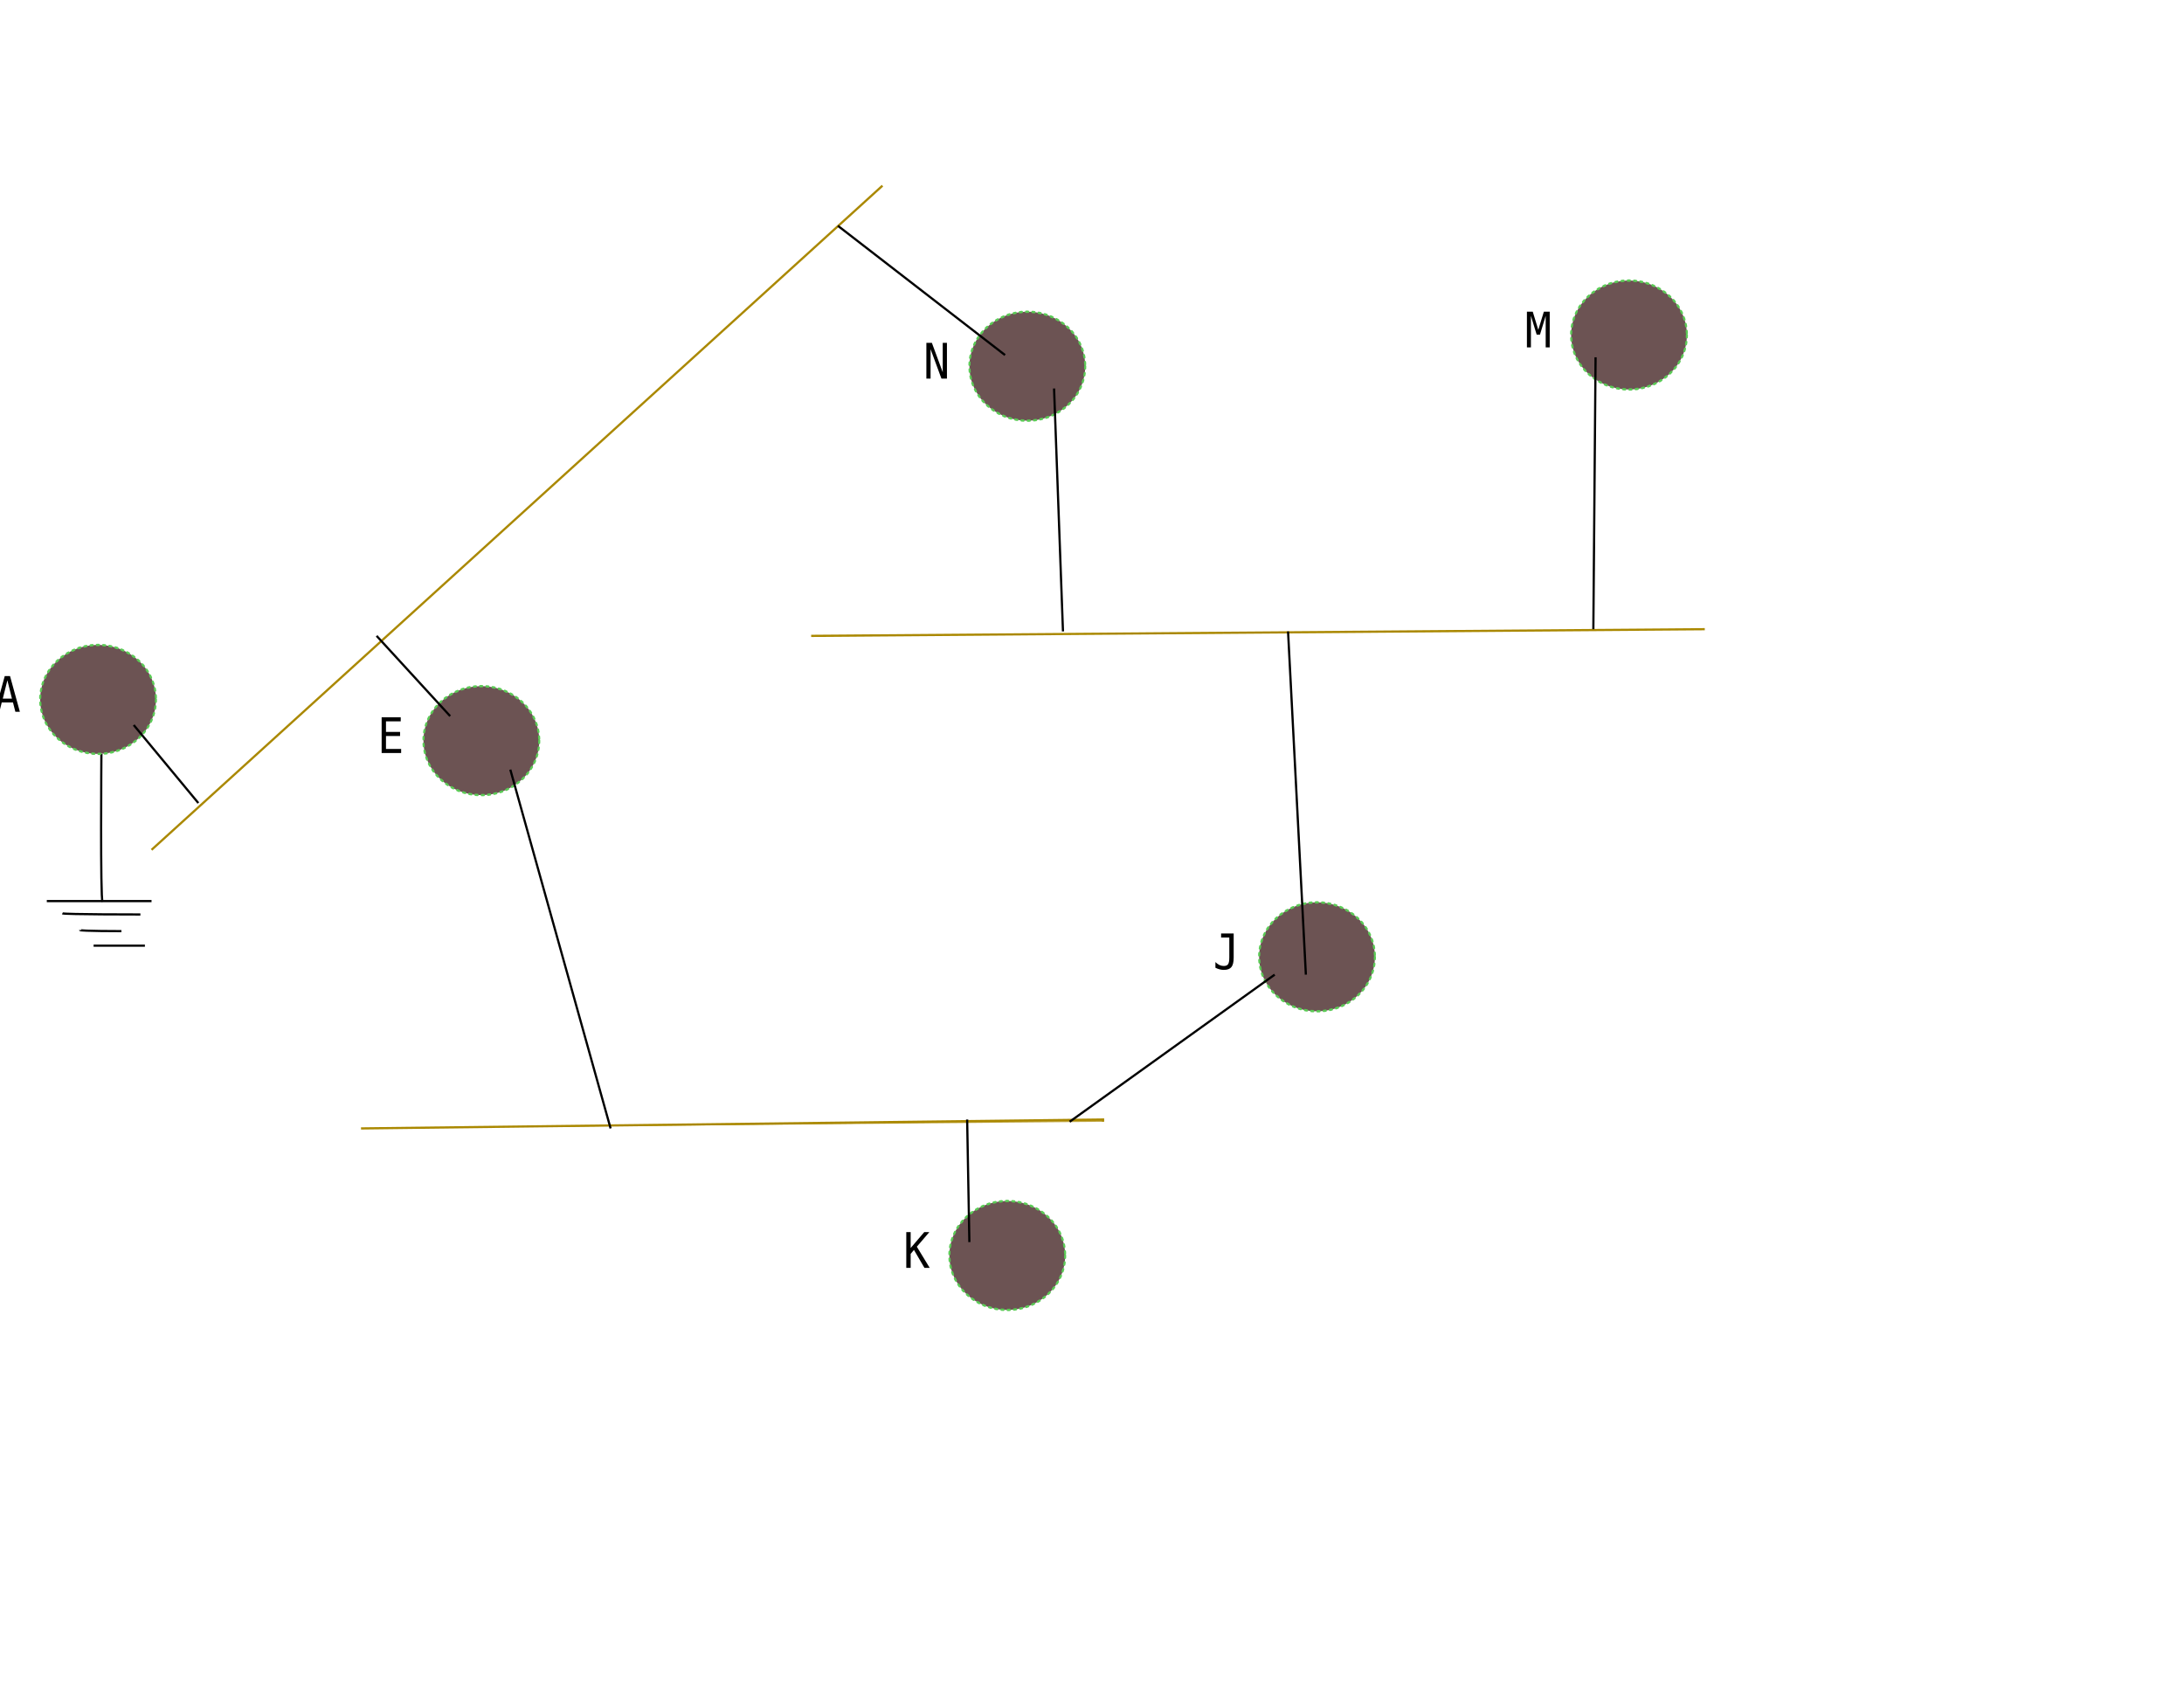
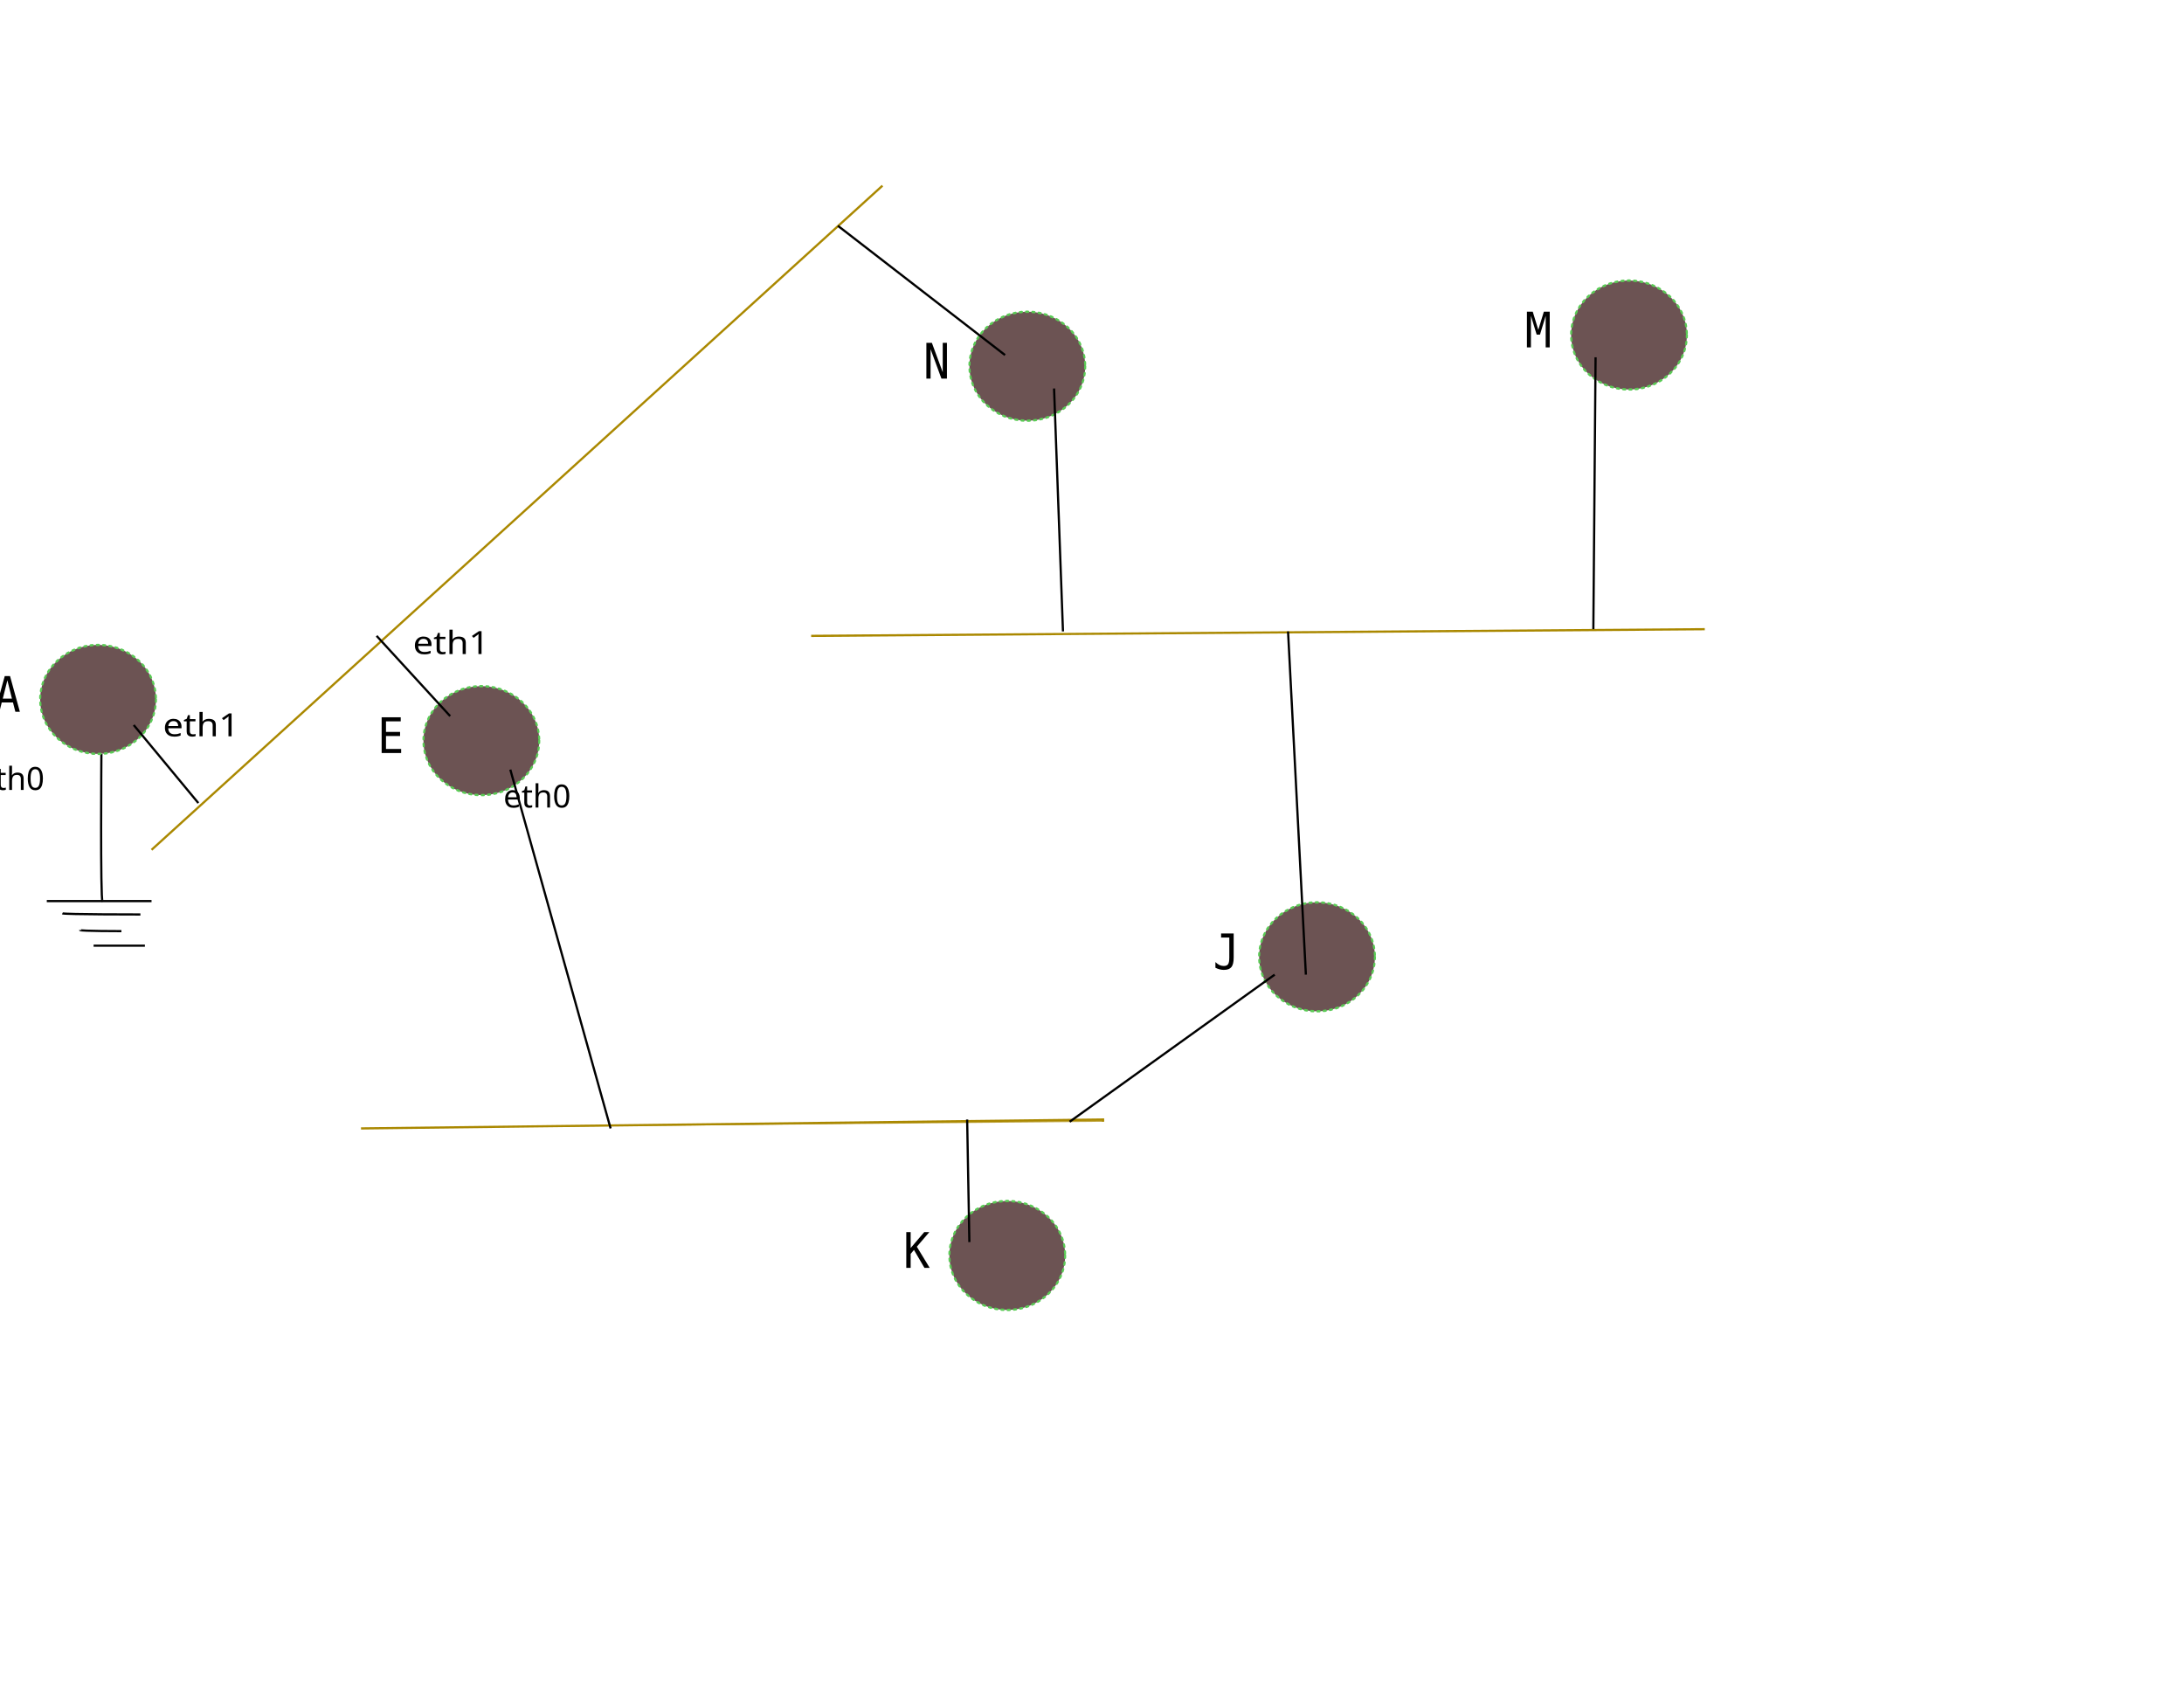
<svg xmlns="http://www.w3.org/2000/svg" width="990" height="765" id="svg2" version="1.0">
  <defs id="defs4">
    </defs>
  <g id="layer1" style="display:inline">
    <text xml:space="preserve" style="font-size:20px;font-style:normal;font-weight:normal;text-align:center;text-anchor:middle;fill:#000000;fill-opacity:1;stroke:none;stroke-width:1px;stroke-linecap:butt;stroke-linejoin:miter;stroke-opacity:1;font-family:Andale Mono" x="41.416" y="318.513" id="text3173">
      <tspan id="tspan3175" x="41.416" y="318.513" />
    </text>
    <g id="g3230">
      <path id="path3208" d="M 21.213,408.416 C 68.69,408.416 68.69,408.416 68.69,408.416" style="fill:none;fill-opacity:0.75;fill-rule:evenodd;stroke:#000000;stroke-width:1px;stroke-linecap:butt;stroke-linejoin:miter;stroke-opacity:1" />
      <path id="path3210" d="M 42.426,428.619 C 89.904,428.619 50.003,428.619 50.003,428.619" style="fill:none;fill-opacity:0.75;fill-rule:evenodd;stroke:#000000;stroke-width:1px;stroke-linecap:butt;stroke-linejoin:miter;stroke-opacity:1" />
      <path id="path3212" d="M 36.345,421.528 C 36.345,422.033 55.033,422.033 55.033,422.033" style="fill:none;fill-opacity:0.75;fill-rule:evenodd;stroke:#000000;stroke-width:1px;stroke-linecap:butt;stroke-linejoin:miter;stroke-opacity:1" />
      <path id="path3214" d="M 28.284,413.972 C 29.294,414.477 63.64,414.477 63.64,414.477" style="fill:none;fill-opacity:0.75;fill-rule:evenodd;stroke:#000000;stroke-width:1px;stroke-linecap:butt;stroke-linejoin:miter;stroke-opacity:1" />
      <path id="path3216" d="M 46.467,408.416 C 45.457,408.416 45.962,341.746 45.962,341.746" style="fill:none;fill-opacity:0.75;fill-rule:evenodd;stroke:#000000;stroke-width:1px;stroke-linecap:butt;stroke-linejoin:miter;stroke-opacity:1" />
    </g>
  </g>
  <g id="layer4" style="display:none">
    <path style="fill:none;fill-opacity:0.75;fill-rule:evenodd;stroke:#000000;stroke-width:1px;stroke-linecap:butt;stroke-linejoin:miter;stroke-opacity:1;display:inline" d="M 145.462,172.04 L 54.548,299.32" id="path3347" />
    <path style="fill:#ff6600;fill-opacity:0.75;fill-rule:evenodd;stroke:#000000;stroke-width:1px;stroke-linecap:butt;stroke-linejoin:miter;stroke-opacity:1" d="M 61.619,322.553 L 196.98,333.665" id="path3351" />
    <path style="fill:none;fill-opacity:0.75;fill-rule:evenodd;stroke:#000000;stroke-width:1px;stroke-linecap:butt;stroke-linejoin:miter;stroke-opacity:1" d="M 125.259,454.883 L 66.67,324.573" id="path3349" />
    <path style="fill:none;fill-opacity:0.75;fill-rule:evenodd;stroke:#000000;stroke-width:1px;stroke-linecap:butt;stroke-linejoin:miter;stroke-opacity:1" d="M 212.132,344.777 L 163.645,450.843" id="path3345" />
    <path style="fill:none;fill-opacity:0.75;fill-rule:evenodd;stroke:#000000;stroke-width:1px;stroke-linecap:butt;stroke-linejoin:miter;stroke-opacity:1" d="M 300.015,278.106 L 241.426,330.634 L 241.426,330.634 L 239.406,330.634" id="path3341" />
    <path style="fill:none;fill-opacity:0.75;fill-rule:evenodd;stroke:#000000;stroke-width:1px;stroke-linecap:butt;stroke-linejoin:miter;stroke-opacity:1" d="M 452.548,156.888 L 328.3,92.238" id="path3339" />
    <path style="fill:none;fill-opacity:0.75;fill-rule:evenodd;stroke:#000000;stroke-width:1px;stroke-linecap:butt;stroke-linejoin:miter;stroke-opacity:1" d="M 716.198,159.919 C 626.295,195.274 341.432,261.944 341.432,261.944" id="path3333" />
    <path style="fill:none;fill-opacity:0.75;fill-rule:evenodd;stroke:#000000;stroke-width:1px;stroke-linecap:butt;stroke-linejoin:miter;stroke-opacity:1" d="M 451.538,188.203 L 409.112,396.294" id="path3337" />
    <path style="fill:none;fill-opacity:0.75;fill-rule:evenodd;stroke:#000000;stroke-width:1px;stroke-linecap:butt;stroke-linejoin:miter;stroke-opacity:1" d="M 478.812,185.172 L 587.909,418.518" id="path3335" />
    <path style="fill:none;fill-opacity:0.75;fill-rule:evenodd;stroke:#000000;stroke-width:1px;stroke-linecap:butt;stroke-linejoin:miter;stroke-opacity:1" d="M 569.726,432.66 L 436.386,415.487" id="path3329" />
    <path style="fill:none;fill-opacity:0.75;fill-rule:evenodd;stroke:#000000;stroke-width:1px;stroke-linecap:butt;stroke-linejoin:miter;stroke-opacity:1" d="M 453.558,546.807 L 418.203,429.629 L 422.244,432.66" id="path3327" />
    <path style="fill:none;fill-opacity:0.75;fill-rule:evenodd;stroke:#000000;stroke-width:1px;stroke-linecap:butt;stroke-linejoin:miter;stroke-opacity:1" d="M 282.843,610.447 C 434.366,573.071 433.355,573.071 433.355,573.071" id="path3325" />
    <path style="fill:none;fill-opacity:0.75;fill-rule:evenodd;stroke:#000000;stroke-width:1px;stroke-linecap:butt;stroke-linejoin:miter;stroke-opacity:1" d="M 616.193,417.508 L 733.371,171.03" id="path3331" />
    <path style="fill:none;fill-opacity:0.75;fill-rule:evenodd;stroke:#000000;stroke-width:1px;stroke-linecap:butt;stroke-linejoin:miter;stroke-opacity:1;display:inline" d="M 210.112,318.513 L 164.655,185.172" id="path3343" />
  </g>
  <g id="layer2" style="display:inline">
    <g id="g3181" transform="matrix(0.9991835,0,0,1.110857,3.6292365e-2,-32.33598)">
      <path d="M 70.711,314.472 A 26.264,22.223 0 1 1 18.183,314.472 A 26.264,22.223 0 1 1 70.711,314.472 z" id="path3169" style="opacity:1;fill:#6c5353;fill-opacity:1;fill-rule:nonzero;stroke:#5bcb56;stroke-width:0.949;stroke-linecap:round;stroke-linejoin:miter;marker:none;marker-start:none;marker-mid:none;marker-end:none;stroke-miterlimit:4;stroke-dasharray:0.949, 1.898;stroke-dashoffset:0;stroke-opacity:1;visibility:visible;display:inline;overflow:visible" />
      <text id="text3177" y="319.523" x="45.457" style="font-size:20px;font-style:normal;font-weight:normal;text-align:center;text-anchor:middle;fill:#000000;fill-opacity:1;stroke:none;stroke-width:1px;stroke-linecap:butt;stroke-linejoin:miter;stroke-opacity:1;font-family:Andale Mono" xml:space="preserve">
        <tspan y="319.523" x="45.457" id="tspan3179">A</tspan>
      </text>
    </g>
    <path transform="matrix(0.9991835,0,0,1.110857,421.2699,-183.3538)" d="M 70.711,314.472 A 26.264,22.223 0 1 1 18.183,314.472 A 26.264,22.223 0 1 1 70.711,314.472 z" id="path3271" style="opacity:1;fill:#6c5353;fill-opacity:1;fill-rule:nonzero;stroke:#5bcb56;stroke-width:0.949;stroke-linecap:round;stroke-linejoin:miter;marker:none;marker-start:none;marker-mid:none;marker-end:none;stroke-miterlimit:4;stroke-dasharray:0.949, 1.898;stroke-dashoffset:0;stroke-opacity:1;visibility:visible;display:inline;overflow:visible" />
    <g id="g3269" transform="matrix(0.9991835,0,0,1.110857,421.2699,-183.3538)">
      <text id="text3273" y="319.523" x="45.457" style="font-size:20px;font-style:normal;font-weight:normal;text-align:center;text-anchor:middle;fill:#000000;fill-opacity:1;stroke:none;stroke-width:1px;stroke-linecap:butt;stroke-linejoin:miter;stroke-opacity:1;font-family:Andale Mono" xml:space="preserve">
        <tspan y="319.523" x="45.457" id="tspan3275">N</tspan>
      </text>
    </g>
    <g id="g3309" transform="matrix(0.9991835,0,0,1.110857,552.5897,84.33666)">
      <path d="M 70.711,314.472 A 26.264,22.223 0 1 1 18.183,314.472 A 26.264,22.223 0 1 1 70.711,314.472 z" id="path3311" style="opacity:1;fill:#6c5353;fill-opacity:1;fill-rule:nonzero;stroke:#5bcb56;stroke-width:0.949;stroke-linecap:round;stroke-linejoin:miter;marker:none;marker-start:none;marker-mid:none;marker-end:none;stroke-miterlimit:4;stroke-dasharray:0.949, 1.898;stroke-dashoffset:0;stroke-opacity:1;visibility:visible;display:inline;overflow:visible" />
      <text id="text3313" y="319.523" x="45.457" style="font-size:20px;font-style:normal;font-weight:normal;text-align:center;text-anchor:middle;fill:#000000;fill-opacity:1;stroke:none;stroke-width:1px;stroke-linecap:butt;stroke-linejoin:miter;stroke-opacity:1;font-family:Andale Mono" xml:space="preserve">
        <tspan y="319.523" x="45.457" id="tspan3315">J</tspan>
      </text>
    </g>
    <g id="g3261" transform="matrix(0.9991835,0,0,1.110857,412.1785,219.6971)">
      <path d="M 70.711,314.472 A 26.264,22.223 0 1 1 18.183,314.472 A 26.264,22.223 0 1 1 70.711,314.472 z" id="path3263" style="opacity:1;fill:#6c5353;fill-opacity:1;fill-rule:nonzero;stroke:#5bcb56;stroke-width:0.949;stroke-linecap:round;stroke-linejoin:miter;marker:none;marker-start:none;marker-mid:none;marker-end:none;stroke-miterlimit:4;stroke-dasharray:0.949, 1.898;stroke-dashoffset:0;stroke-opacity:1;visibility:visible;display:inline;overflow:visible" />
      <text id="text3265" y="319.523" x="45.457" style="font-size:20px;font-style:normal;font-weight:normal;text-align:center;text-anchor:middle;fill:#000000;fill-opacity:1;stroke:none;stroke-width:1px;stroke-linecap:butt;stroke-linejoin:miter;stroke-opacity:1;font-family:Andale Mono" xml:space="preserve">
        <tspan y="319.523" x="45.457" id="tspan3267">K</tspan>
      </text>
    </g>
    <g id="g3237" transform="matrix(0.9991835,0,0,1.110857,173.7825,-13.64814)">
      <path d="M 70.711,314.472 A 26.264,22.223 0 1 1 18.183,314.472 A 26.264,22.223 0 1 1 70.711,314.472 z" id="path3239" style="opacity:1;fill:#6c5353;fill-opacity:1;fill-rule:nonzero;stroke:#5bcb56;stroke-width:0.949;stroke-linecap:round;stroke-linejoin:miter;marker:none;marker-start:none;marker-mid:none;marker-end:none;stroke-miterlimit:4;stroke-dasharray:0.949, 1.898;stroke-dashoffset:0;stroke-opacity:1;visibility:visible;display:inline;overflow:visible" />
      <text id="text3241" y="319.523" x="45.457" style="font-size:20px;font-style:normal;font-weight:normal;text-align:center;text-anchor:middle;fill:#000000;fill-opacity:1;stroke:none;stroke-width:1px;stroke-linecap:butt;stroke-linejoin:miter;stroke-opacity:1;font-family:Andale Mono" xml:space="preserve">
        <tspan y="319.523" x="45.457" id="tspan3243">E</tspan>
      </text>
    </g>
    <g style="display:inline" id="g3317" transform="matrix(0.9991835,0,0,1.110857,694.0111,-197.4959)">
      <path d="M 70.711,314.472 A 26.264,22.223 0 1 1 18.183,314.472 A 26.264,22.223 0 1 1 70.711,314.472 z" id="path3319" style="opacity:1;fill:#6c5353;fill-opacity:1;fill-rule:nonzero;stroke:#5bcb56;stroke-width:0.949;stroke-linecap:round;stroke-linejoin:miter;marker:none;marker-start:none;marker-mid:none;marker-end:none;stroke-miterlimit:4;stroke-dasharray:0.949, 1.898;stroke-dashoffset:0;stroke-opacity:1;visibility:visible;display:inline;overflow:visible" />
      <text id="text3321" y="319.523" x="45.457" style="font-size:20px;font-style:normal;font-weight:normal;text-align:center;text-anchor:middle;fill:#000000;fill-opacity:1;stroke:none;stroke-width:1px;stroke-linecap:butt;stroke-linejoin:miter;stroke-opacity:1;font-family:Andale Mono" xml:space="preserve">
        <tspan y="319.523" x="45.457" id="tspan3323">M</tspan>
      </text>
    </g>
  </g>
  <g id="layer3" style="display:inline">
    <path style="fill:#aa8800;fill-opacity:0.75;fill-rule:evenodd;stroke:#aa8800;stroke-width:1px;stroke-linecap:butt;stroke-linejoin:miter;stroke-opacity:1;display:inline" d="M 68.69,385.183 L 400.02,84.157" id="path3355" />
    <path style="fill:#000000;fill-opacity:1;fill-rule:evenodd;display:inline;stroke:#aa8800;stroke-opacity:1;stroke-width:0.999;stroke-miterlimit:4;stroke-dasharray:none" d="M 367.696,288.208 L 772.767,285.178" id="path3357" />
    <path style="fill:#aa8800;fill-opacity:0.75;fill-rule:evenodd;stroke:#aa8800;stroke-width:1px;stroke-linecap:butt;stroke-linejoin:miter;stroke-opacity:1;display:inline" d="M 163.645,511.452 L 500.026,507.411 L 500.026,508.421" id="path3353" />
    <path style="fill:none;fill-opacity:0.75;fill-rule:evenodd;stroke:#000000;stroke-width:1px;stroke-linecap:butt;stroke-linejoin:miter;stroke-opacity:1" d="M 89.904,363.969 L 60.609,328.614 L 60.609,328.614" id="path4902" />
    <path style="fill:none;fill-opacity:0.75;fill-rule:evenodd;stroke:#000000;stroke-width:1px;stroke-linecap:butt;stroke-linejoin:miter;stroke-opacity:1" d="M 379.817,102.34 L 455.579,160.929" id="path4908" />
    <path style="fill:none;fill-opacity:0.75;fill-rule:evenodd;stroke:#000000;stroke-width:1px;stroke-linecap:butt;stroke-linejoin:miter;stroke-opacity:1" d="M 170.716,288.208 L 204.051,324.573" id="path4912" />
    <path style="fill:none;fill-opacity:0.75;fill-rule:evenodd;stroke:#000000;stroke-width:1px;stroke-linecap:butt;stroke-linejoin:miter;stroke-opacity:1" d="M 439.416,562.969 L 438.406,507.411" id="path4918" />
    <path style="fill:none;fill-opacity:0.75;fill-rule:evenodd;stroke:#000000;stroke-width:1px;stroke-linecap:butt;stroke-linejoin:miter;stroke-opacity:1" d="M 591.949,441.751 L 583.868,286.188" id="path4922" />
    <path style="fill:none;fill-opacity:0.75;fill-rule:evenodd;stroke:#000000;stroke-width:1px;stroke-linecap:butt;stroke-linejoin:miter;stroke-opacity:1" d="M 577.807,441.751 L 484.873,508.421" id="path4924" />
    <path style="fill:none;fill-opacity:0.75;fill-rule:evenodd;stroke:#000000;stroke-width:1px;stroke-linecap:butt;stroke-linejoin:miter;stroke-opacity:1" d="M 231.325,348.817 L 276.782,511.452" id="path4928" />
    <path style="fill:none;fill-opacity:0.75;fill-rule:evenodd;stroke:#000000;stroke-width:1px;stroke-linecap:butt;stroke-linejoin:miter;stroke-opacity:1" d="M 477.802,176.081 L 481.843,286.188" id="path4932" />
    <path style="fill:none;fill-opacity:0.75;fill-rule:evenodd;stroke:#000000;stroke-width:1px;stroke-linecap:butt;stroke-linejoin:miter;stroke-opacity:1" d="M 723.269,161.939 L 722.259,285.178" id="path4934" />
+     <text xml:space="preserve" style="font-size:14.459px;font-style:normal;font-variant:normal;font-weight:normal;font-stretch:normal;text-align:end;text-anchor:end;fill:#000000;fill-opacity:1;stroke:none;stroke-width:1px;stroke-linecap:butt;stroke-linejoin:miter;stroke-opacity:1;font-family:Arial Black;-inkscape-font-specification:Arial Black" x="277.559" y="365.997" id="text2440">
+       <tspan id="tspan2442" x="277.559" y="365.997">eth0</tspan>
+     </text>
+     <text xml:space="preserve" style="font-size:15.434px;font-style:normal;font-variant:normal;font-weight:normal;font-stretch:normal;text-align:start;text-anchor:start;fill:#000000;fill-opacity:1;stroke:none;stroke-width:1px;stroke-linecap:butt;stroke-linejoin:miter;stroke-opacity:1;font-family:Arial Black;-inkscape-font-specification:Arial Black" x="69.579" y="354.303" id="text2444" transform="scale(1.06165,0.9419304)">
+       <tspan id="tspan2446" x="69.579" y="354.303">eth1</tspan>
+     </text>
+     <text xml:space="preserve" style="font-size:15.434px;font-style:normal;font-variant:normal;font-weight:normal;font-stretch:normal;text-align:start;text-anchor:start;fill:#000000;fill-opacity:1;stroke:none;stroke-width:1px;stroke-linecap:butt;stroke-linejoin:miter;stroke-opacity:1;display:inline;font-family:Arial Black;-inkscape-font-specification:Arial Black" x="176.308" y="314.721" id="text2448" transform="scale(1.06165,0.9419304)">
+       <tspan id="tspan2450" x="176.308" y="314.721">eth1</tspan>
+     </text>
+     <text xml:space="preserve" style="font-size:14.459px;font-style:normal;font-variant:normal;font-weight:normal;font-stretch:normal;text-align:end;text-anchor:end;fill:#000000;fill-opacity:1;stroke:none;stroke-width:1px;stroke-linecap:butt;stroke-linejoin:miter;stroke-opacity:1;display:inline;font-family:Arial Black;-inkscape-font-specification:Arial Black" x="38.956" y="358.033" id="text2452">
+       <tspan id="tspan2454" x="38.956" y="358.033">eth0</tspan>
+     </text>
  </g>
</svg>
